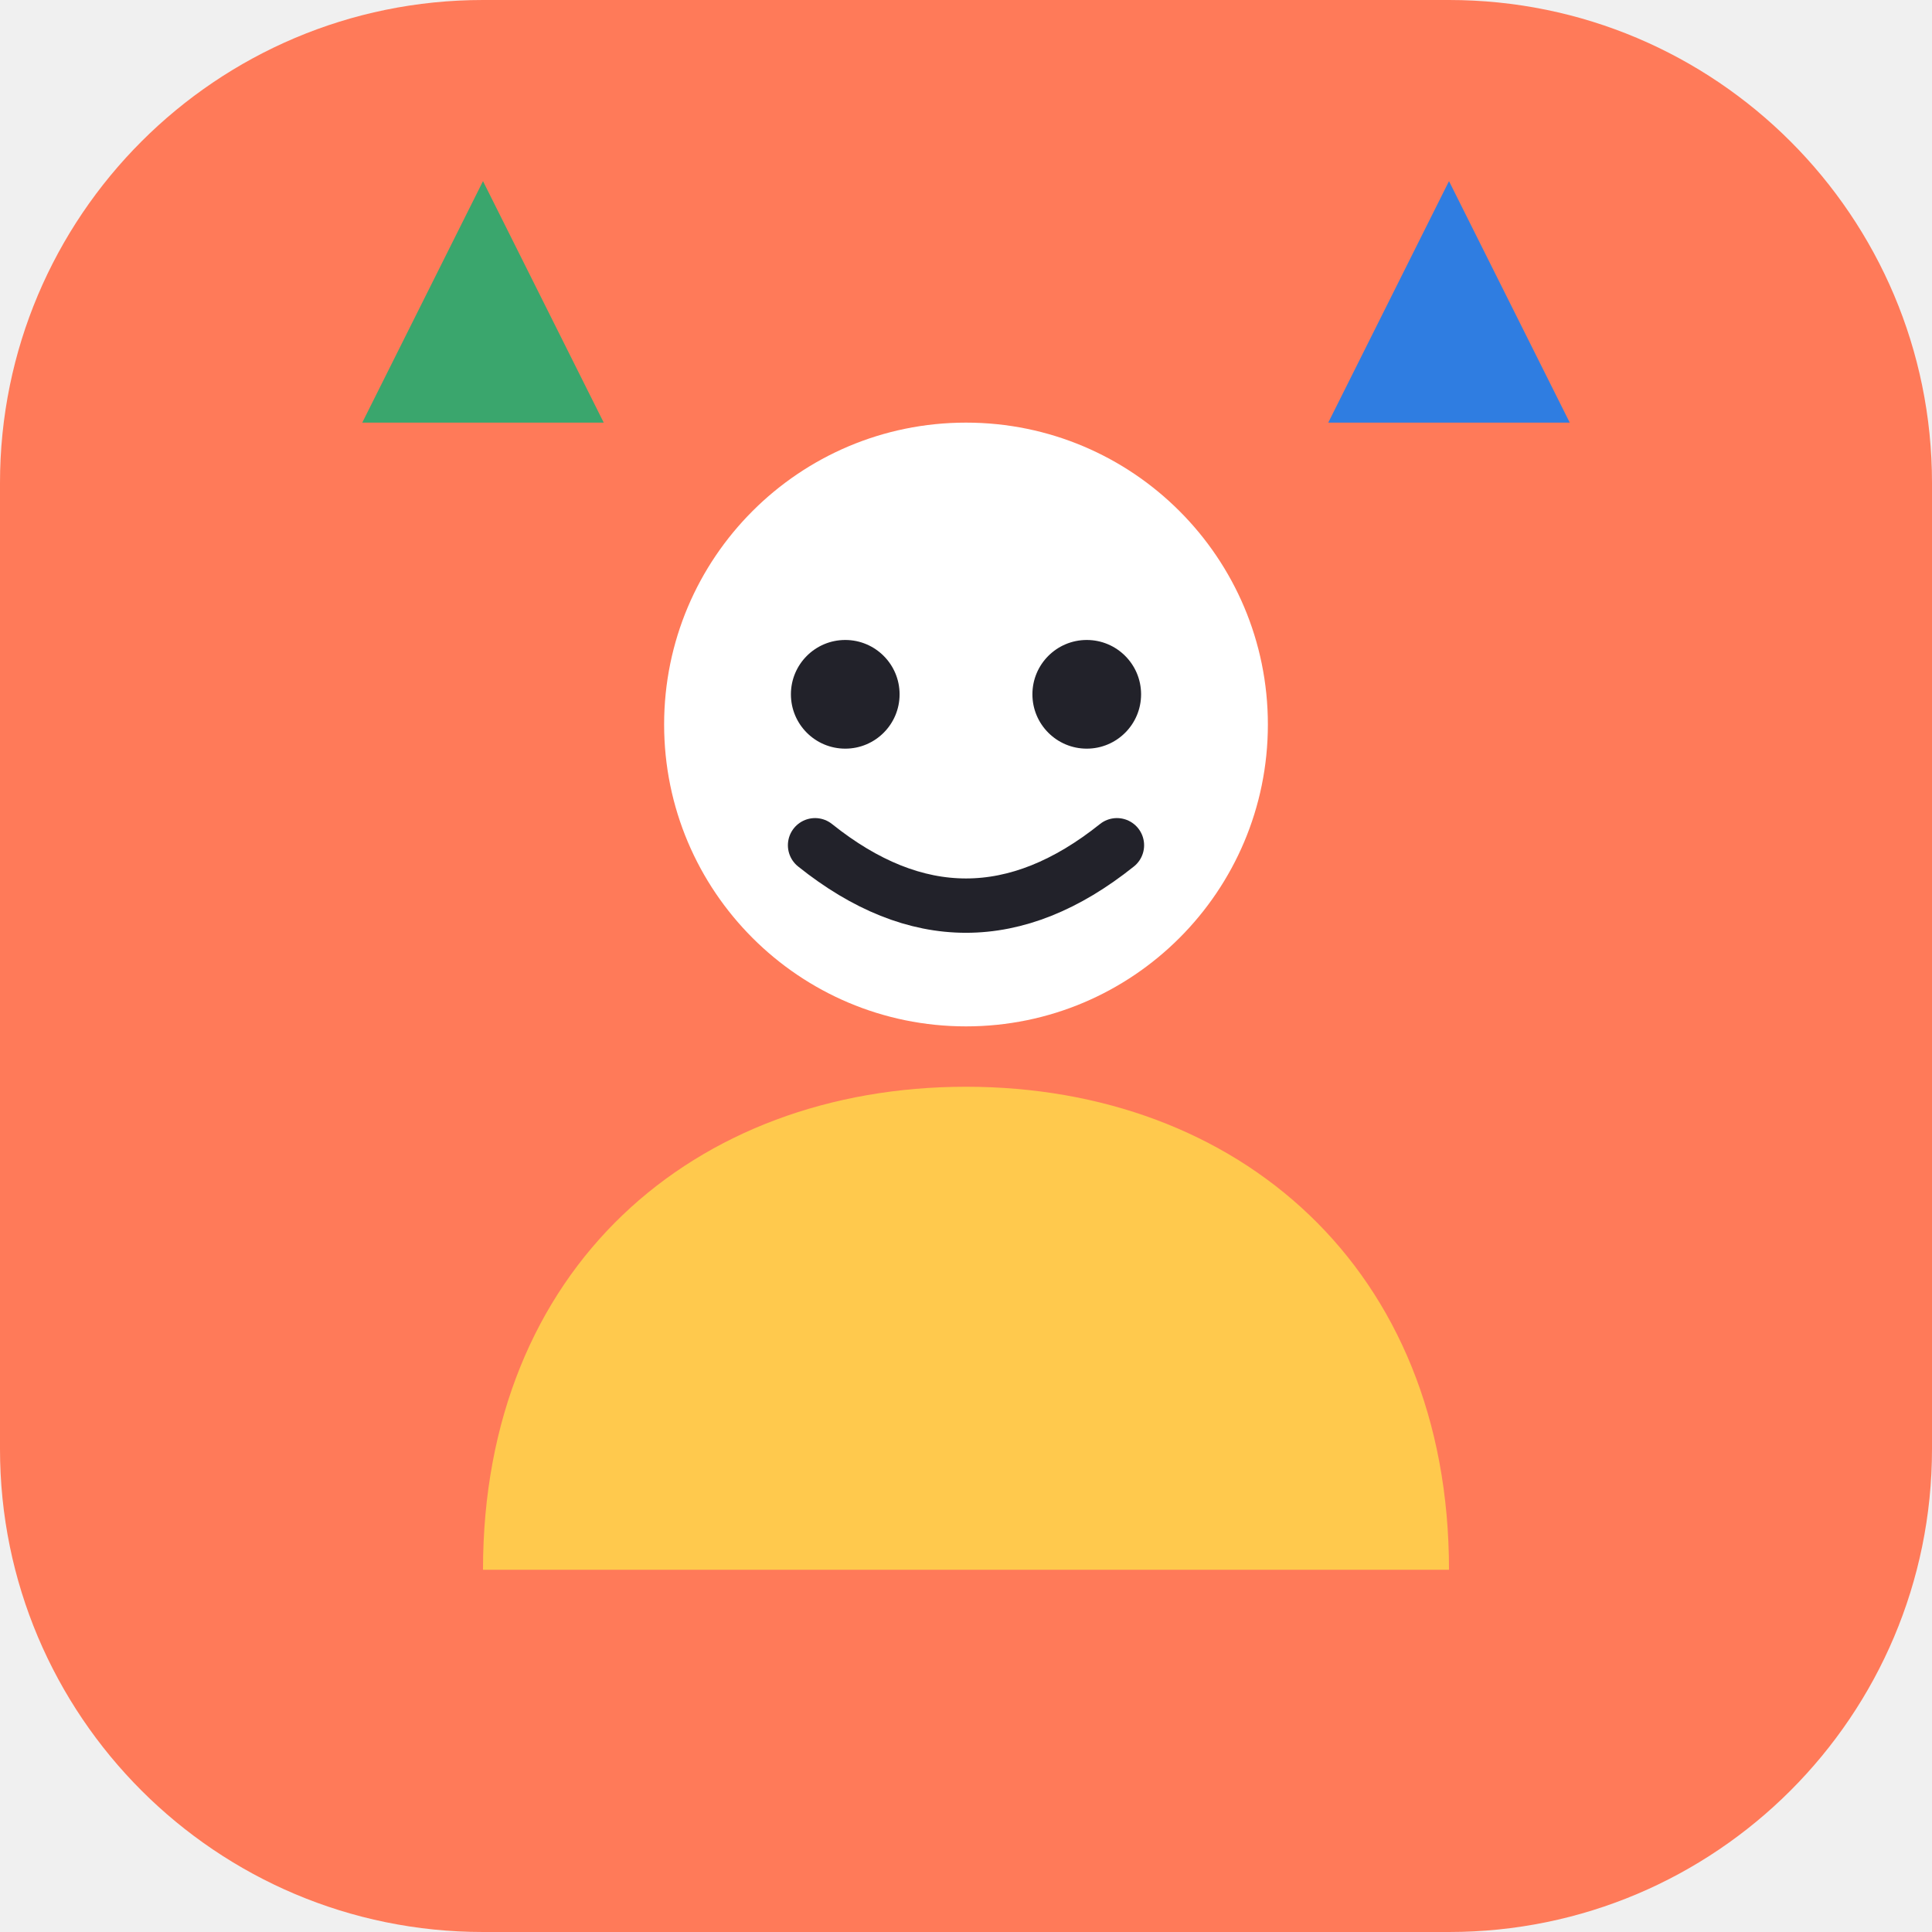
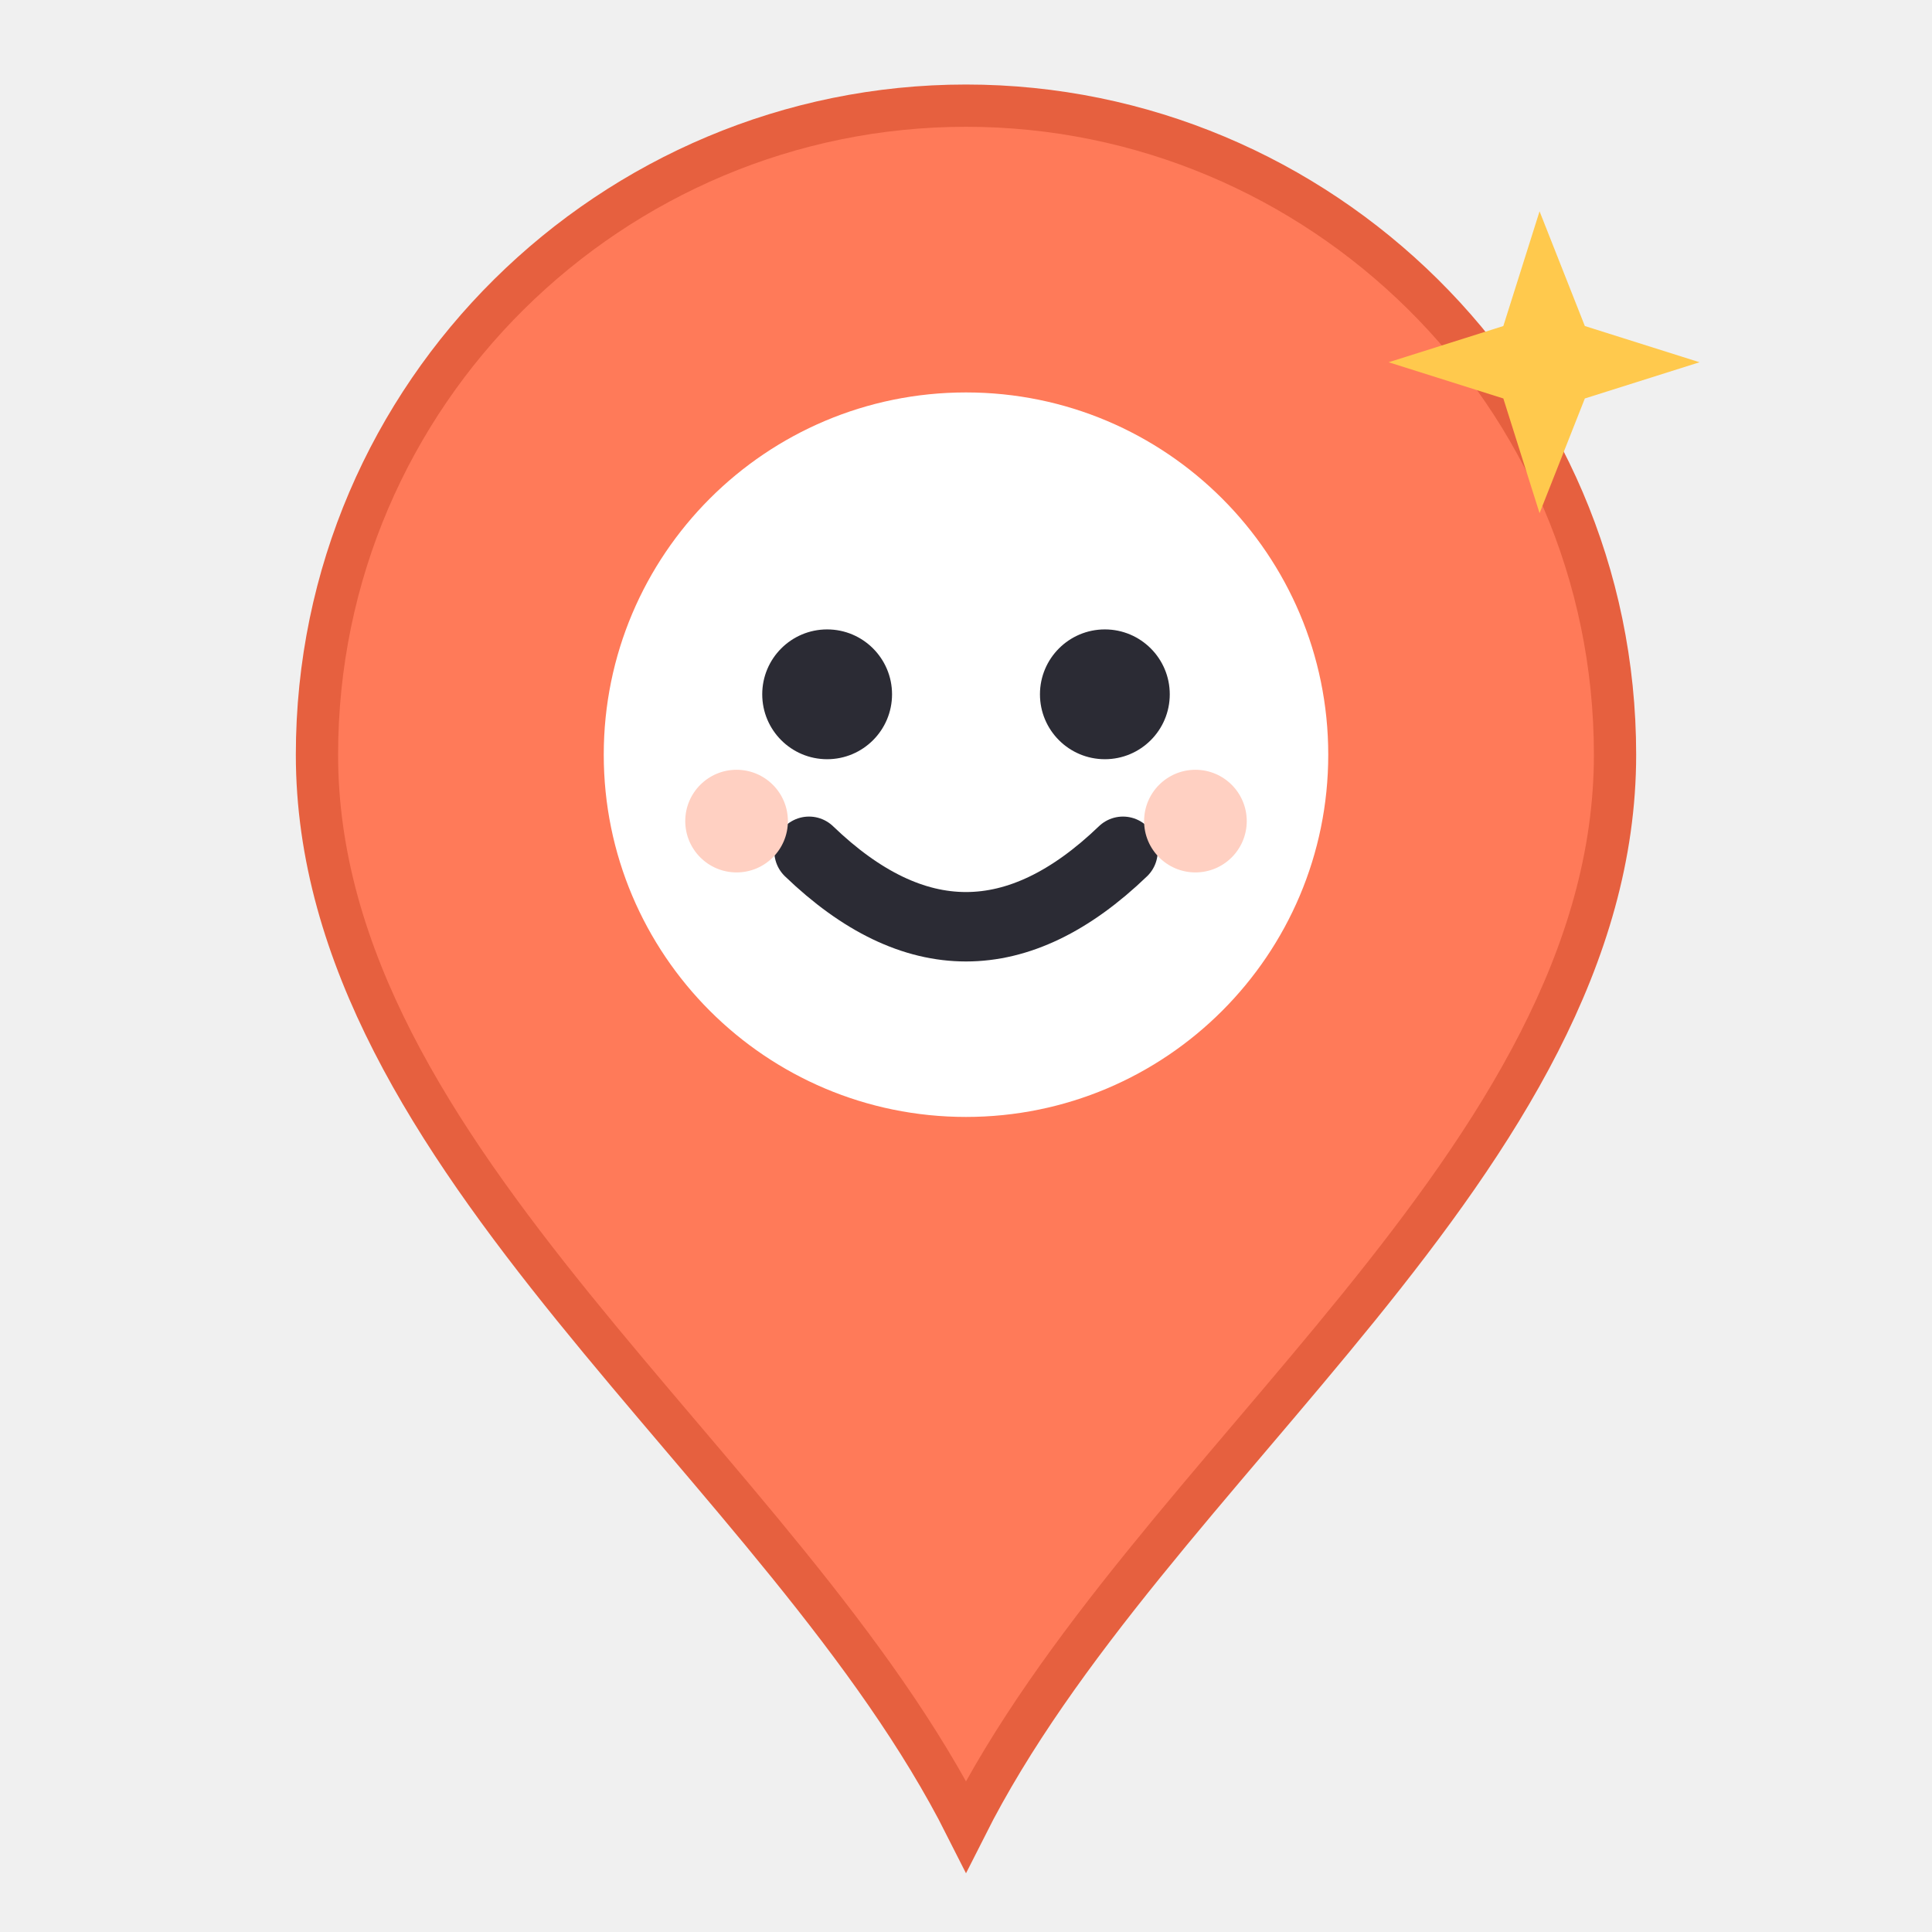
- <svg xmlns="http://www.w3.org/2000/svg" viewBox="0 0 64 64" width="64" height="64">
-   <rect width="64" height="64" rx="16" fill="#ff7a59" />
-   <circle cx="32" cy="24" r="10" fill="#fff" />
-   <circle cx="28" cy="23" r="1.8" fill="#22222a" />
-   <circle cx="36" cy="23" r="1.8" fill="#22222a" />
-   <path d="M27 28q5 4 10 0" stroke="#22222a" stroke-width="1.8" fill="none" stroke-linecap="round" />
-   <path d="M16 52c0-10 7-16 16-16s16 6 16 16" fill="#ffc94d" />
-   <path d="M12 14l4-8 4 8" fill="#3aa66d" />
-   <path d="M44 14l4-8 4 8" fill="#2f7de1" />
+ <svg xmlns="http://www.w3.org/2000/svg" viewBox="0 0 64 64" width="64" height="64" role="img" aria-label="ankaradaçocuk">
+   <path d="M32 3.5C20.3 3.5 10.5 13 10.5 25c0 13.4 15.5 23.6 21.5 35.5C38 48.6 53.5 38.4 53.5 25 53.5 13 43.7 3.5 32 3.5Z" fill="#ff7a59" stroke="#e6603f" stroke-width="1.4" />
+   <circle cx="32" cy="25" r="12" fill="#fff" />
+   <circle cx="27.4" cy="23" r="2.15" fill="#2b2b34" />
+   <circle cx="36.6" cy="23" r="2.15" fill="#2b2b34" />
+   <path d="M26.8 28.2q5.2 5 10.4 0" fill="none" stroke="#2b2b34" stroke-width="2.3" stroke-linecap="round" />
+   <circle cx="24.4" cy="27.2" r="1.7" fill="#ffd0c2" />
+   <circle cx="39.6" cy="27.2" r="1.7" fill="#ffd0c2" />
+   <path d="M51 7l1.5 3.8L56.3 12l-3.8 1.2L51 17l-1.2-3.8L46 12l3.8-1.2Z" fill="#ffc94d" />
</svg>
